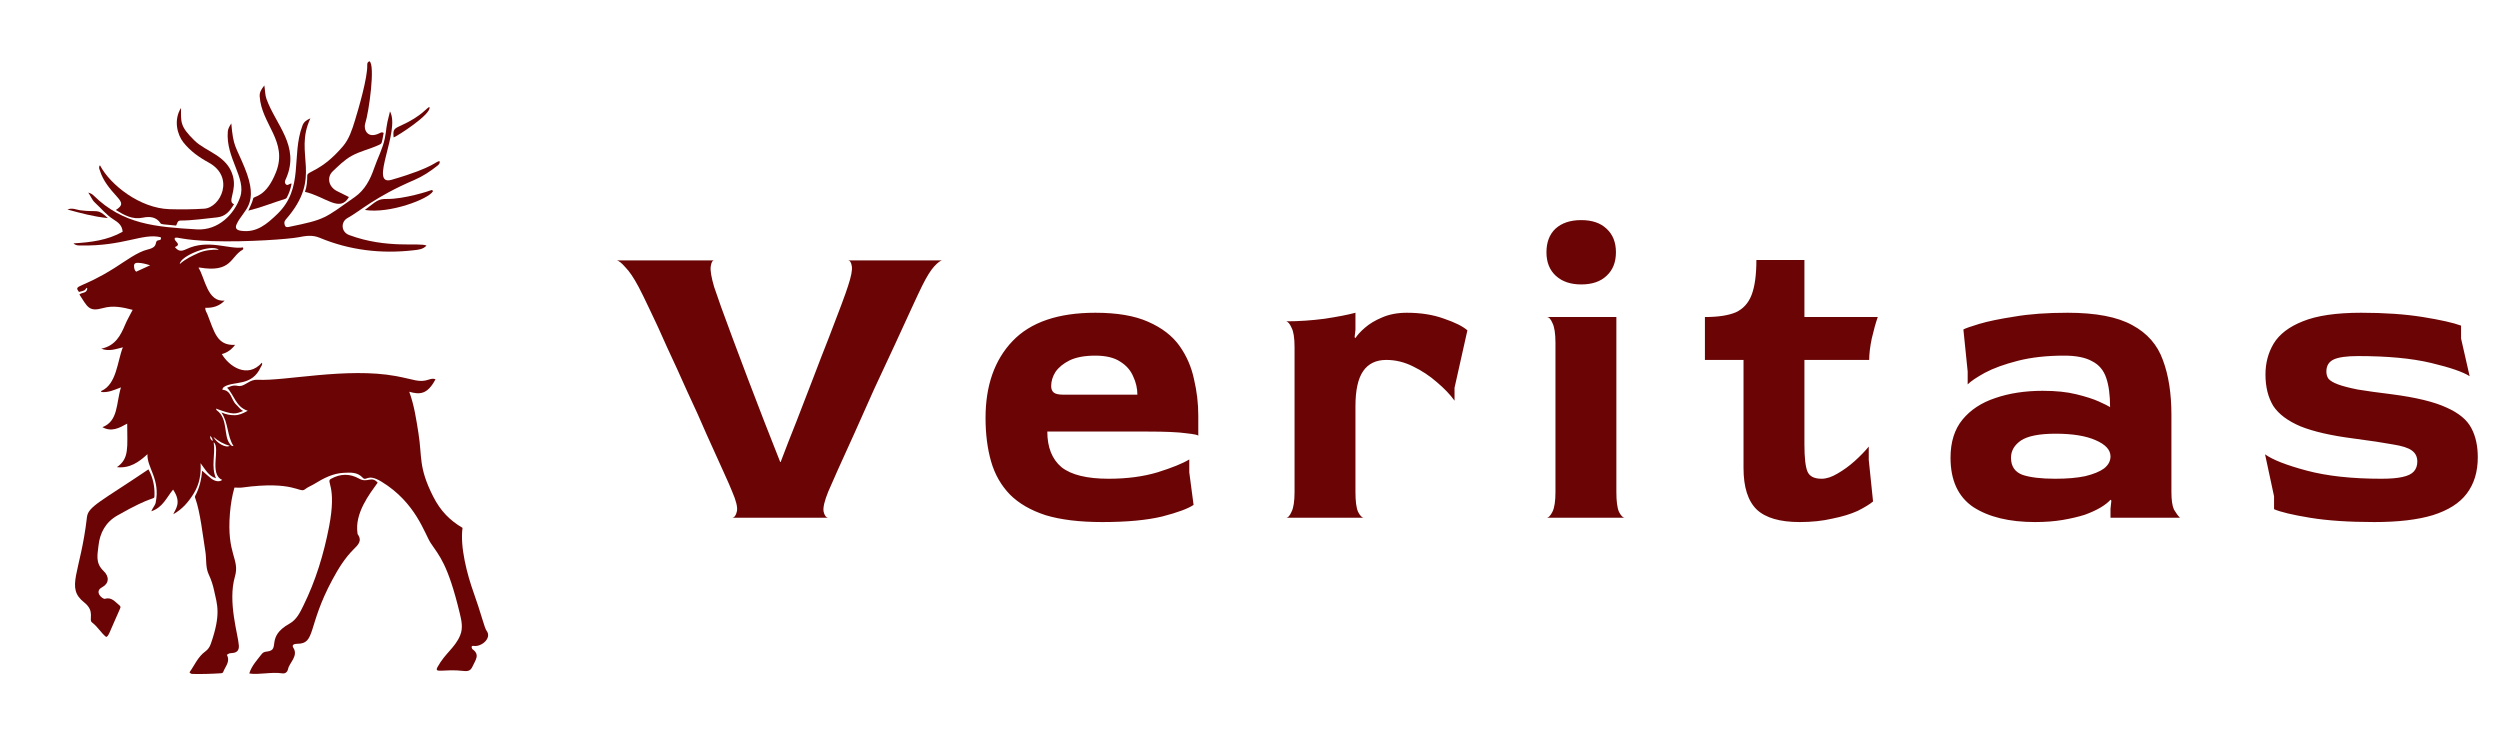
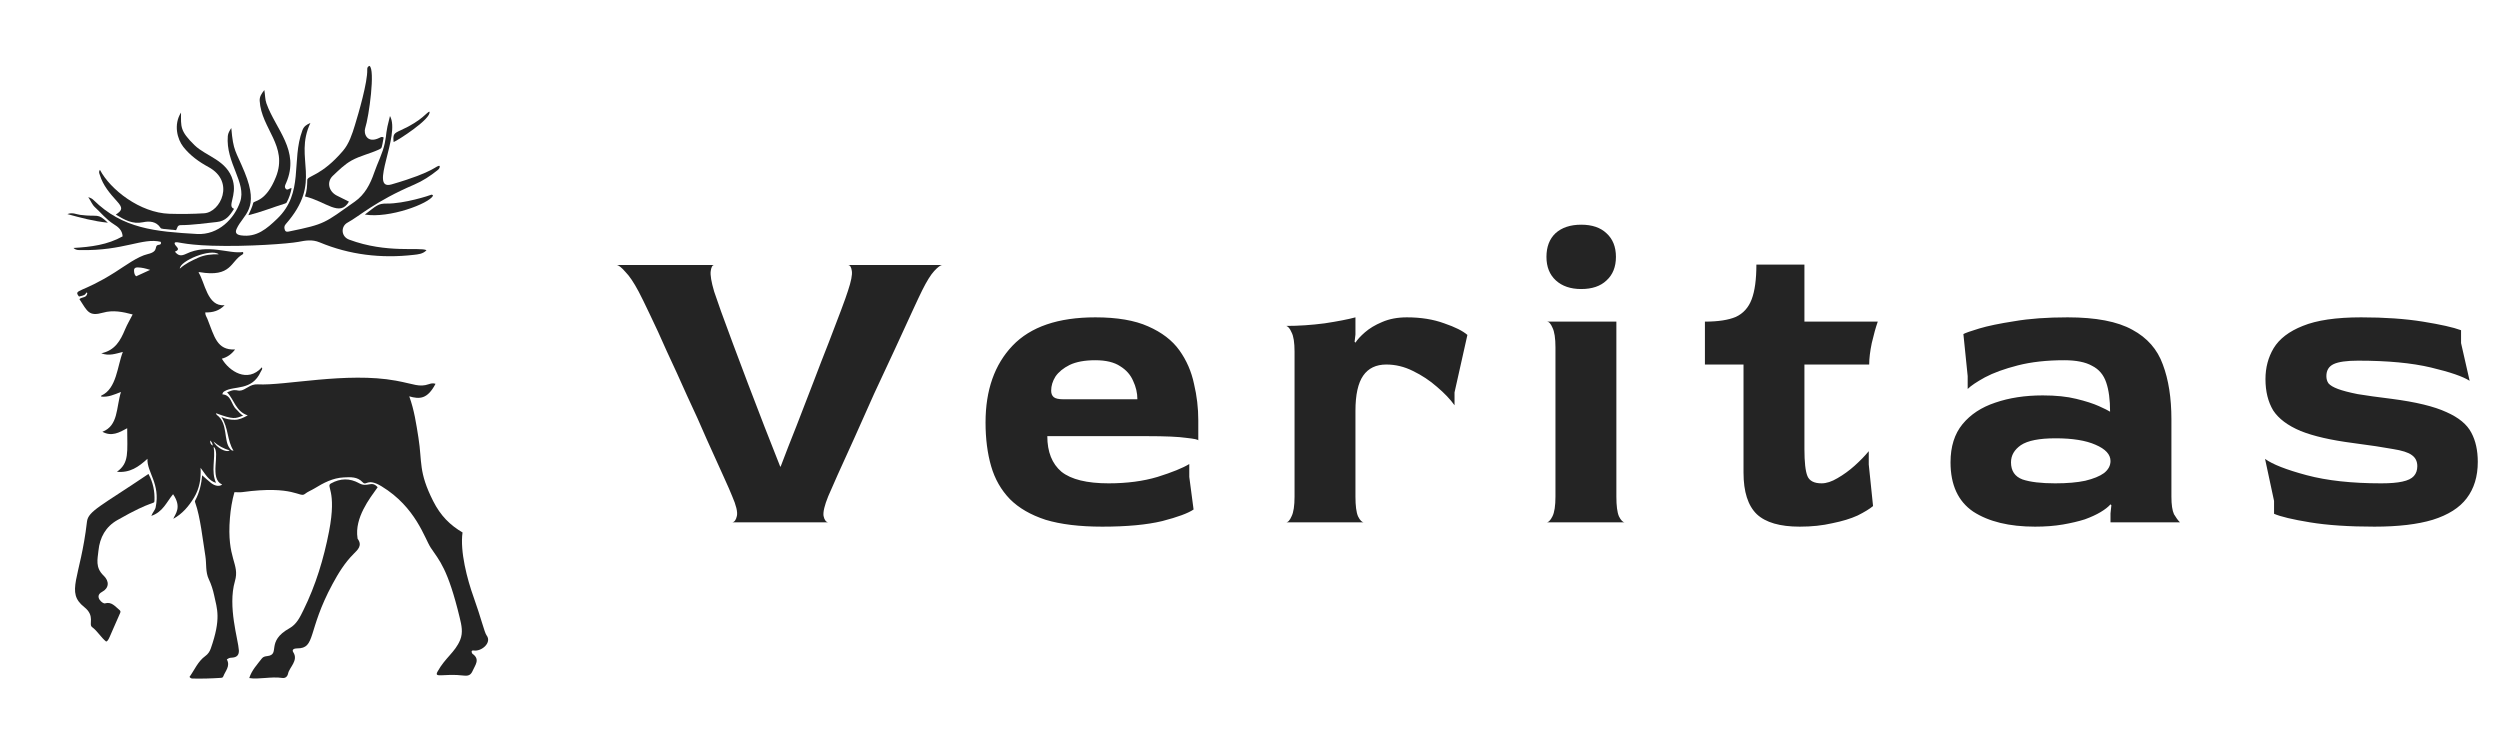
- <svg xmlns="http://www.w3.org/2000/svg" width="272" height="80" viewBox="0 0 272 80" fill="none">
-   <path d="M13.342 25.215C13.305 24.519 12.824 24.17 12.368 23.887C11.569 23.39 11.003 22.662 10.327 22.043C10.014 21.756 9.888 21.363 9.602 20.952C9.896 21.037 10.046 21.135 10.181 21.268C13.363 24.397 16.901 24.693 21.427 24.957C23.771 25.094 25.505 23.28 26.13 21.446C26.837 19.37 24.546 17.214 24.785 14.299C24.809 13.997 24.982 13.707 25.166 13.43C25.381 16.011 25.641 15.864 26.611 18.229C28.283 22.3 26.464 22.8 25.743 24.398C25.546 24.834 25.744 25.039 26.215 25.108C27.926 25.356 29.035 24.374 30.148 23.311C33.112 20.478 31.66 16.994 32.903 13.672C33.062 13.246 33.345 13.062 33.773 12.874C31.9 16.865 35.218 19.191 31.081 23.896C30.892 24.112 30.919 24.321 30.999 24.534C31.089 24.772 31.315 24.712 31.495 24.675C35.416 23.869 35.262 23.791 38.606 21.435C39.694 20.669 40.287 19.532 40.712 18.287C41.079 17.212 41.63 16.2 41.864 15.078C42.109 13.904 41.905 14.12 42.43 12.121C43.607 14.238 40.076 20.291 42.594 19.564C47.466 18.157 47.423 17.464 47.841 17.552C47.872 17.776 47.746 17.904 47.593 18.026C46.815 18.646 45.988 19.192 45.072 19.584C40.78 21.42 39.105 23.024 37.813 23.72C37.066 24.123 37.087 25.236 37.986 25.571C42.106 27.107 45.71 26.349 46.404 26.723C46.016 27.137 45.491 27.174 44.995 27.23C41.479 27.631 38.052 27.233 34.784 25.871C33.946 25.522 33.215 25.673 32.44 25.819C31.431 26.008 26.996 26.357 23.057 26.233C19.733 26.128 19.27 25.721 19.023 25.894C18.833 26.241 19.87 26.557 19.029 26.88C19.398 27.341 19.714 27.378 20.273 27.108C22.627 25.976 24.92 27.16 26.428 26.92C26.511 27.041 26.459 27.139 26.381 27.183C25.06 27.927 25.212 29.716 21.688 29.105C21.676 29.102 21.663 29.113 21.598 29.137C22.299 30.191 22.538 32.907 24.439 32.701C23.872 33.306 23.156 33.519 22.335 33.488C22.313 33.771 22.475 33.971 22.562 34.187C23.328 36.109 23.591 37.623 25.577 37.522C25.19 38.033 24.729 38.37 24.136 38.524C24.926 39.885 26.931 41.213 28.491 39.465C28.594 39.665 28.438 39.788 28.37 39.94C27.415 42.065 25.478 41.429 24.435 42.061C24.333 42.123 24.224 42.189 24.194 42.406C25.188 42.468 25.137 43.518 25.703 44.029C25.95 44.251 26.127 44.553 26.458 44.714C25.594 45.05 25.42 45.17 23.495 44.455C23.532 44.533 23.542 44.61 23.585 44.641C24.84 45.537 24.297 47.443 25.013 48.298C25.097 48.398 25.145 48.538 25.409 48.532C24.689 47.422 24.881 46.049 24.086 44.866C24.602 45.108 25.058 45.173 25.523 45.174C26.007 45.176 26.426 44.981 26.957 44.694C25.639 44.268 25.491 42.975 24.706 42.185C26.073 41.557 25.655 42.459 26.977 41.629C27.303 41.423 27.644 41.295 28.047 41.318C30.963 41.484 37.73 39.94 43.072 40.916C45.066 41.281 45.592 41.664 46.665 41.296C46.881 41.222 47.106 41.164 47.386 41.258C46.506 42.938 45.66 42.946 44.526 42.621C45.074 44.122 45.288 45.628 45.527 47.126C45.948 49.776 45.511 50.818 47.128 54.017C47.944 55.632 48.975 56.636 50.324 57.431C50.035 59.489 50.826 62.518 51.536 64.488C52.314 66.646 52.706 68.322 52.938 68.624C53.551 69.423 52.385 70.401 51.553 70.275C51.156 70.214 51.358 70.599 51.406 70.633C52.267 71.233 51.699 71.855 51.432 72.469C51.252 72.883 51.024 73.069 50.485 73.004C48.242 72.737 47.185 73.327 47.609 72.562C48.447 71.047 49.504 70.479 50.062 69.135C50.4 68.321 50.214 67.522 50.025 66.736C48.724 61.327 47.781 60.467 46.869 59.096C46.197 58.084 45.253 54.687 41.52 52.413C39.916 51.437 39.886 52.431 39.453 51.965C38.882 51.35 38.144 51.407 37.405 51.442C36.209 51.498 35.198 52.038 34.212 52.643C33.868 52.855 33.483 52.989 33.161 53.249C32.611 53.694 31.989 52.272 26.35 53.043C26.085 53.079 25.811 53.048 25.505 53.048C25.242 53.977 25.095 54.91 25.017 55.847C24.642 60.355 26.123 60.799 25.559 62.735C24.754 65.5 25.924 69.084 25.989 70.25C26.016 70.74 25.789 71.008 25.295 71.047C24.943 71.074 24.943 71.074 24.68 71.248C25.086 71.972 24.517 72.498 24.29 73.099C24.244 73.221 24.146 73.243 24.029 73.251C23.001 73.319 21.972 73.349 20.942 73.325C20.826 73.323 20.73 73.285 20.616 73.151C21.167 72.387 21.523 71.464 22.343 70.873C22.623 70.671 22.812 70.4 22.93 70.065C24.079 66.792 23.62 65.769 23.297 64.257C23.169 63.66 22.983 63.077 22.721 62.526C22.338 61.724 22.481 60.847 22.345 60.011C22.074 58.331 21.785 55.684 21.252 54.225C21.221 54.14 21.178 54.06 21.235 53.956C21.716 53.07 21.92 52.108 21.995 51.212C22.289 51.468 22.619 51.775 22.97 52.056C23.392 52.393 23.916 52.458 24.172 52.208C22.707 51.597 24.028 48.699 23.245 48.117C23.466 49.424 22.93 50.742 23.501 52.034C22.68 51.791 22.339 51.067 21.822 50.397C21.894 51.606 21.691 52.682 21.102 53.65C20.538 54.579 19.848 55.402 18.853 55.947C19.071 55.405 19.806 54.699 18.831 53.269C18.133 54.105 17.724 55.208 16.462 55.628C16.628 55.211 16.873 55 16.937 54.692C17.467 52.11 15.97 50.89 16.044 49.417C15.081 50.294 14.134 50.97 12.722 50.828C14.088 49.873 13.839 48.671 13.839 46.091C12.986 46.56 12.149 47.031 11.142 46.478C12.885 45.803 12.625 43.884 13.16 42.145C12.421 42.435 11.759 42.738 11.001 42.647C11.013 42.585 11.01 42.543 11.024 42.538C12.699 41.802 12.768 39.286 13.366 37.789C12.589 37.978 11.873 38.264 11.017 37.938C12.538 37.622 13.111 36.526 13.609 35.339C13.838 34.793 14.144 34.28 14.434 33.713C13.356 33.426 12.296 33.212 11.222 33.516C9.663 33.956 9.526 33.397 8.638 32.042C8.911 31.804 9.321 31.911 9.456 31.557C9.489 31.471 9.54 31.378 9.421 31.312C9.213 31.618 9.213 31.618 8.595 31.763C7.948 30.955 8.838 31.446 12.504 29.128C13.653 28.401 14.962 27.406 16.077 27.144C17.408 26.832 16.64 26.199 17.309 26.131C17.501 26.112 17.558 25.995 17.49 25.813C15.542 25.325 13.464 26.805 8.765 26.708C8.527 26.703 8.259 26.736 7.997 26.477C9.896 26.368 11.699 26.139 13.342 25.215ZM19.566 28.725C20.186 28.163 20.874 27.856 21.553 27.545C22.258 27.222 23.021 27.152 23.804 27.167C22.933 26.486 19.553 27.885 19.566 28.725ZM16.336 28.863C15.818 28.701 15.423 28.603 14.997 28.595C14.622 28.587 14.548 28.775 14.591 29.073C14.616 29.242 14.644 29.423 14.815 29.561C15.28 29.348 15.752 29.131 16.336 28.863ZM23.223 47.532C23.55 48.212 24.621 48.796 24.991 48.493C24.313 48.32 23.739 47.987 23.223 47.532ZM23.151 47.982C23.12 47.781 23.073 47.59 22.855 47.423C22.863 47.704 22.932 47.882 23.151 47.982Z" fill="#6B0505" />
-   <path d="M27.119 73.272C27.392 72.413 27.985 71.799 28.495 71.134C28.639 70.946 28.864 70.908 29.078 70.883C30.562 70.703 28.862 69.322 31.496 67.853C32.283 67.414 32.648 66.623 33.012 65.885C34.351 63.173 35.223 60.29 35.797 57.334C36.685 52.76 35.398 52.436 36.016 52.094C37.033 51.531 38.057 51.509 39.069 52.075C39.992 52.592 40.412 51.732 41.09 52.511C40.218 53.73 38.559 55.844 38.898 58.039C38.902 58.066 38.898 58.099 38.913 58.119C39.449 58.85 38.939 59.3 38.474 59.764C37.516 60.72 36.82 61.854 36.18 63.039C33.405 68.177 34.395 70.051 32.326 70.045C32.034 70.045 31.705 70.151 31.912 70.469C32.493 71.363 31.48 72.108 31.345 72.775C31.269 73.144 31.021 73.306 30.715 73.261C29.491 73.079 28.131 73.451 27.119 73.272Z" fill="#6B0505" />
-   <path d="M16.154 51.065C16.663 52.008 16.848 52.964 16.805 53.971C16.785 54.432 16.745 53.811 12.756 56.093C11.496 56.813 10.858 57.974 10.711 59.409C10.617 60.337 10.346 61.245 11.275 62.129C11.92 62.743 11.871 63.491 11.099 63.9C10.191 64.382 11.17 65.22 11.417 65.148C12.144 64.935 12.524 65.482 12.985 65.855C13.111 65.957 13.14 66.043 13.07 66.2C11.782 69.081 11.85 69.165 11.549 69.305C10.965 68.831 10.609 68.165 10.015 67.725C9.605 67.421 10.388 66.517 9.169 65.552C7.095 63.91 8.75 62.444 9.462 56.253C9.595 55.105 10.995 54.548 16.154 51.065Z" fill="#6B0505" />
-   <path d="M10.874 17.978C11.997 20.135 15.247 22.662 18.434 22.758C19.698 22.796 20.958 22.784 22.214 22.705C23.999 22.593 25.602 19.26 22.69 17.677C21.653 17.114 20.697 16.431 19.949 15.487C19.291 14.656 18.862 13.061 19.695 11.744C19.695 13.292 19.557 13.728 21.169 15.299C22.431 16.529 24.712 16.918 25.335 19.133C25.804 20.799 24.672 21.951 25.464 22.216C25.005 22.958 24.558 23.559 23.587 23.655C22.278 23.784 20.976 23.991 19.658 23.995C19.283 23.996 19.301 24.3 19.161 24.542C17.702 24.401 17.544 24.412 17.471 24.298C17.001 23.57 16.253 23.534 15.559 23.68C14.397 23.924 13.516 23.4 12.599 22.848C13.345 22.367 13.362 22.101 12.737 21.411C11.962 20.555 11.21 19.68 10.865 18.543C10.818 18.386 10.699 18.223 10.874 17.978Z" fill="#6B0505" />
-   <path d="M41.742 14.46C41.512 15.645 41.601 15.596 41.197 15.782C40.237 16.224 39.186 16.445 38.26 16.957C37.483 17.386 36.852 18.025 36.213 18.626C35.521 19.277 35.756 20.314 36.621 20.767C37.065 20.999 37.516 21.215 37.964 21.438C36.977 23.166 35.439 21.399 33.179 20.873C33.392 20.296 33.424 19.694 33.43 19.088C33.435 18.608 34.951 18.676 37.313 15.915C37.979 15.136 38.311 14.106 38.612 13.126C39.014 11.816 40.002 8.436 39.956 7.074C39.949 6.87 40.002 6.737 40.198 6.667C40.839 7.046 40.158 12.139 39.728 13.462C39.554 13.999 39.905 15.165 41.268 14.505C41.42 14.432 41.545 14.337 41.742 14.46Z" fill="#6B0505" />
-   <path d="M28.761 9.297C28.852 9.857 28.833 10.315 28.989 10.752C29.993 13.572 32.649 15.883 31.14 19.383C31.049 19.594 30.908 19.825 31.085 20.035C31.286 20.272 31.471 19.957 31.726 19.972C31.627 20.519 31.454 21.033 31.195 21.518C31.162 21.58 31.07 21.627 30.995 21.65C29.69 22.056 28.418 22.572 27.021 22.918C27.225 22.441 27.45 22.032 27.551 21.577C27.61 21.312 28.927 21.519 30.026 18.743C31.359 15.378 28.431 13.508 28.254 10.476C28.228 10.03 28.437 9.708 28.761 9.297Z" fill="#6B0505" />
-   <path d="M39.696 22.843C40.959 21.888 41.106 21.635 42.078 21.648C43.984 21.672 46.753 20.767 46.882 20.7C46.98 20.648 47.066 20.695 47.115 20.796C46.673 21.65 42.37 23.281 39.696 22.843Z" fill="#6B0505" />
-   <path d="M46.728 11.652C46.97 12.411 43.251 14.803 42.825 14.955C42.744 14.109 42.837 14.014 43.595 13.674C45.983 12.6 46.479 11.632 46.728 11.652Z" fill="#6B0505" />
-   <path d="M11.739 23.73C10.179 23.572 8.797 23.194 7.333 22.795C7.875 22.574 8.297 22.821 8.724 22.877C10.754 23.142 10.539 22.615 11.739 23.73Z" fill="#6B0505" />
-   <path d="M79.661 56.333C79.909 56.302 80.081 56.069 80.174 55.633C80.267 55.198 80.096 54.482 79.661 53.487C79.505 53.082 79.178 52.336 78.681 51.247C78.183 50.158 77.591 48.851 76.907 47.327C76.254 45.802 75.538 44.215 74.761 42.567C74.014 40.887 73.283 39.285 72.567 37.76C71.883 36.205 71.261 34.851 70.701 33.7C70.141 32.518 69.736 31.693 69.487 31.227C68.958 30.231 68.476 29.515 68.041 29.08C67.636 28.613 67.325 28.364 67.107 28.333H77.701C77.514 28.333 77.389 28.551 77.327 28.987C77.265 29.422 77.389 30.169 77.701 31.227C77.856 31.662 78.105 32.378 78.447 33.373C78.821 34.369 79.256 35.551 79.754 36.92C80.251 38.258 80.796 39.705 81.387 41.26C81.978 42.785 82.569 44.325 83.161 45.88C83.783 47.435 84.358 48.898 84.887 50.267H84.934C85.463 48.867 86.038 47.389 86.661 45.833C87.283 44.247 87.889 42.675 88.481 41.12C89.071 39.565 89.631 38.118 90.161 36.78C90.689 35.411 91.141 34.229 91.514 33.233C91.887 32.238 92.136 31.538 92.261 31.133C92.603 30.107 92.743 29.391 92.681 28.987C92.618 28.551 92.478 28.333 92.261 28.333H102.527C102.341 28.333 102.045 28.551 101.641 28.987C101.267 29.391 100.831 30.091 100.334 31.087C100.116 31.522 99.743 32.316 99.214 33.467C98.685 34.618 98.063 35.971 97.347 37.527C96.631 39.051 95.885 40.653 95.107 42.333C94.361 43.982 93.645 45.584 92.961 47.14C92.276 48.664 91.669 50.002 91.141 51.153C90.643 52.273 90.301 53.051 90.114 53.487C89.709 54.482 89.538 55.198 89.601 55.633C89.694 56.069 89.865 56.302 90.114 56.333H79.661ZM119.921 56.8C117.463 56.8 115.41 56.551 113.761 56.053C112.143 55.525 110.852 54.778 109.887 53.813C108.923 52.818 108.239 51.62 107.834 50.22C107.43 48.82 107.227 47.233 107.227 45.46C107.227 41.944 108.207 39.16 110.167 37.107C112.127 35.053 115.13 34.027 119.174 34.027C121.539 34.027 123.452 34.353 124.914 35.007C126.407 35.66 127.543 36.531 128.321 37.62C129.099 38.709 129.627 39.922 129.907 41.26C130.219 42.567 130.374 43.889 130.374 45.227V47.42C130.374 47.327 129.939 47.233 129.067 47.14C128.227 47.016 126.797 46.953 124.774 46.953H113.947C113.947 48.664 114.461 49.956 115.487 50.827C116.545 51.667 118.257 52.087 120.621 52.087C122.612 52.087 124.385 51.853 125.941 51.387C127.527 50.889 128.679 50.422 129.394 49.987V51.387L129.861 54.933C129.27 55.338 128.134 55.758 126.454 56.193C124.774 56.598 122.597 56.8 119.921 56.8ZM115.674 42.94H123.747C123.747 42.255 123.592 41.587 123.281 40.933C123.001 40.28 122.534 39.751 121.881 39.347C121.227 38.911 120.325 38.693 119.174 38.693C118.023 38.693 117.09 38.864 116.374 39.207C115.69 39.549 115.177 39.969 114.834 40.467C114.523 40.965 114.367 41.478 114.367 42.007C114.367 42.318 114.461 42.551 114.647 42.707C114.834 42.862 115.177 42.94 115.674 42.94ZM139.913 56.333C140.131 56.333 140.333 56.115 140.52 55.68C140.738 55.245 140.847 54.529 140.847 53.533V37.76C140.847 36.764 140.738 36.065 140.52 35.66C140.333 35.224 140.131 34.991 139.913 34.96C141.282 34.96 142.682 34.867 144.113 34.68C145.545 34.462 146.665 34.245 147.473 34.027V35.893L147.38 36.687L147.473 36.78C147.691 36.438 148.033 36.065 148.5 35.66C148.998 35.224 149.62 34.851 150.367 34.54C151.145 34.198 152.047 34.027 153.073 34.027C154.598 34.027 155.951 34.245 157.133 34.68C158.315 35.084 159.155 35.505 159.653 35.94L158.253 42.193V43.593C157.787 42.94 157.149 42.271 156.34 41.587C155.562 40.902 154.691 40.327 153.727 39.86C152.793 39.393 151.829 39.16 150.833 39.16C149.713 39.16 148.873 39.565 148.313 40.373C147.753 41.182 147.473 42.458 147.473 44.2V53.533C147.473 54.529 147.567 55.245 147.753 55.68C147.971 56.115 148.189 56.333 148.407 56.333H139.913ZM168.254 56.333C168.472 56.333 168.69 56.115 168.907 55.68C169.125 55.245 169.234 54.529 169.234 53.533V37.293C169.234 36.298 169.125 35.582 168.907 35.147C168.721 34.711 168.519 34.493 168.301 34.493H175.861V53.533C175.861 54.529 175.954 55.245 176.141 55.68C176.359 56.115 176.577 56.333 176.794 56.333H168.254ZM172.034 30.947C170.883 30.947 169.965 30.636 169.281 30.013C168.597 29.391 168.254 28.535 168.254 27.447C168.254 26.358 168.581 25.502 169.234 24.88C169.919 24.258 170.852 23.947 172.034 23.947C173.217 23.947 174.134 24.258 174.787 24.88C175.472 25.502 175.814 26.358 175.814 27.447C175.814 28.535 175.472 29.391 174.787 30.013C174.134 30.636 173.217 30.947 172.034 30.947ZM195.808 56.8C193.661 56.8 192.105 56.349 191.141 55.447C190.177 54.513 189.695 53.005 189.695 50.92V39.16H185.495V34.493C186.925 34.493 188.045 34.322 188.855 33.98C189.663 33.607 190.239 32.969 190.581 32.067C190.923 31.165 191.095 29.904 191.095 28.287H196.321V34.493H204.301C204.083 35.115 203.865 35.893 203.648 36.827C203.461 37.729 203.368 38.507 203.368 39.16H196.321V48.353C196.321 49.785 196.43 50.764 196.648 51.293C196.865 51.822 197.379 52.087 198.188 52.087C198.717 52.087 199.292 51.9 199.915 51.527C200.568 51.153 201.19 50.702 201.781 50.173C202.403 49.613 202.917 49.084 203.321 48.587V50.033L203.788 54.56C203.415 54.871 202.855 55.213 202.108 55.587C201.361 55.929 200.443 56.209 199.355 56.427C198.297 56.675 197.115 56.8 195.808 56.8ZM221.41 56.8C218.61 56.8 216.37 56.255 214.69 55.167C213.041 54.047 212.217 52.258 212.217 49.8C212.217 48.089 212.652 46.705 213.523 45.647C214.395 44.589 215.577 43.811 217.07 43.313C218.595 42.785 220.321 42.52 222.25 42.52C223.681 42.52 224.895 42.645 225.89 42.893C226.917 43.142 227.741 43.407 228.363 43.687C228.985 43.967 229.39 44.169 229.577 44.293C229.577 42.987 229.437 41.929 229.157 41.12C228.877 40.28 228.363 39.673 227.617 39.3C226.901 38.895 225.89 38.693 224.583 38.693C222.685 38.693 221.005 38.88 219.543 39.253C218.081 39.627 216.883 40.062 215.95 40.56C215.048 41.058 214.425 41.478 214.083 41.82V40.42L213.617 35.847C213.835 35.722 214.41 35.52 215.343 35.24C216.277 34.96 217.552 34.696 219.17 34.447C220.788 34.167 222.717 34.027 224.957 34.027C228.037 34.027 230.385 34.478 232.003 35.38C233.621 36.251 234.725 37.511 235.317 39.16C235.939 40.809 236.25 42.8 236.25 45.133V53.533C236.25 54.404 236.343 55.042 236.53 55.447C236.748 55.82 236.965 56.115 237.183 56.333H229.623V55.353L229.717 54.467L229.623 54.373C229.375 54.653 229.017 54.933 228.55 55.213C228.083 55.493 227.508 55.758 226.823 56.007C226.139 56.224 225.345 56.411 224.443 56.567C223.541 56.722 222.53 56.8 221.41 56.8ZM223.603 52.087C224.91 52.087 225.999 51.993 226.87 51.807C227.772 51.589 228.457 51.309 228.923 50.967C229.39 50.593 229.623 50.158 229.623 49.66C229.623 48.944 229.079 48.353 227.99 47.887C226.932 47.42 225.485 47.187 223.65 47.187C221.877 47.187 220.617 47.435 219.87 47.933C219.155 48.431 218.797 49.053 218.797 49.8C218.797 50.733 219.217 51.355 220.057 51.667C220.897 51.947 222.079 52.087 223.603 52.087ZM258.337 56.8C255.567 56.8 253.234 56.645 251.337 56.333C249.439 56.022 248.132 55.711 247.417 55.4V54L246.437 49.427C247.245 50.018 248.754 50.609 250.963 51.2C253.172 51.791 255.879 52.087 259.083 52.087C260.047 52.087 260.81 52.025 261.37 51.9C261.961 51.776 262.381 51.573 262.63 51.293C262.879 51.013 263.003 50.656 263.003 50.22C263.003 49.691 262.801 49.287 262.397 49.007C262.023 48.727 261.339 48.509 260.343 48.353C259.347 48.167 257.901 47.949 256.003 47.7C253.607 47.389 251.71 46.953 250.31 46.393C248.91 45.802 247.914 45.056 247.323 44.153C246.763 43.22 246.483 42.084 246.483 40.747C246.483 39.502 246.779 38.382 247.37 37.387C247.992 36.36 249.05 35.551 250.543 34.96C252.067 34.338 254.183 34.027 256.89 34.027C259.441 34.027 261.681 34.182 263.61 34.493C265.539 34.804 266.923 35.115 267.763 35.427V36.827L268.697 40.933C267.981 40.467 266.581 39.984 264.497 39.487C262.412 38.989 259.767 38.74 256.563 38.74C255.319 38.74 254.432 38.864 253.903 39.113C253.374 39.362 253.11 39.798 253.11 40.42C253.11 40.731 253.187 40.995 253.343 41.213C253.53 41.431 253.872 41.633 254.37 41.82C254.867 42.007 255.583 42.193 256.517 42.38C257.45 42.535 258.679 42.707 260.203 42.893C262.847 43.236 264.839 43.718 266.177 44.34C267.514 44.931 268.417 45.678 268.883 46.58C269.35 47.451 269.583 48.509 269.583 49.753C269.583 51.34 269.179 52.662 268.37 53.72C267.592 54.747 266.363 55.525 264.683 56.053C263.034 56.551 260.919 56.8 258.337 56.8Z" fill="#6B0505" />
+ <svg xmlns="http://www.w3.org/2000/svg" width="272" height="81" viewBox="0 0 272 81" fill="none">
+   <path d="M13.342 25.715C13.305 25.019 12.824 24.67 12.368 24.387C11.569 23.89 11.003 23.162 10.327 22.543C10.014 22.256 9.888 21.863 9.602 21.452C9.896 21.537 10.046 21.635 10.181 21.768C13.363 24.897 16.901 25.193 21.427 25.457C23.771 25.594 25.505 23.78 26.13 21.946C26.837 19.87 24.546 17.714 24.785 14.799C24.809 14.497 24.982 14.207 25.166 13.93C25.381 16.511 25.641 16.364 26.611 18.729C28.283 22.8 26.464 23.3 25.743 24.898C25.546 25.334 25.744 25.539 26.215 25.608C27.926 25.856 29.035 24.874 30.148 23.811C33.112 20.978 31.66 17.494 32.903 14.172C33.062 13.746 33.345 13.562 33.773 13.374C31.9 17.365 35.218 19.691 31.081 24.396C30.892 24.612 30.919 24.821 30.999 25.034C31.089 25.272 31.315 25.212 31.495 25.175C35.416 24.369 35.262 24.291 38.606 21.935C39.694 21.169 40.287 20.032 40.712 18.787C41.079 17.712 41.63 16.7 41.864 15.578C42.109 14.404 41.905 14.62 42.43 12.621C43.607 14.738 40.076 20.791 42.594 20.064C47.466 18.657 47.423 17.964 47.841 18.052C47.872 18.276 47.746 18.404 47.593 18.526C46.815 19.146 45.988 19.692 45.072 20.084C40.78 21.92 39.105 23.524 37.813 24.22C37.066 24.623 37.087 25.736 37.986 26.071C42.106 27.607 45.71 26.849 46.404 27.223C46.016 27.637 45.491 27.674 44.995 27.73C41.479 28.131 38.052 27.733 34.784 26.371C33.946 26.022 33.215 26.173 32.44 26.319C31.431 26.508 26.996 26.857 23.057 26.733C19.733 26.628 19.27 26.221 19.023 26.394C18.833 26.741 19.87 27.057 19.029 27.38C19.398 27.841 19.714 27.878 20.273 27.608C22.627 26.476 24.92 27.66 26.428 27.42C26.511 27.541 26.459 27.639 26.381 27.683C25.06 28.427 25.212 30.216 21.688 29.605C21.676 29.602 21.663 29.613 21.598 29.637C22.299 30.691 22.538 33.407 24.439 33.201C23.872 33.806 23.156 34.019 22.335 33.988C22.313 34.271 22.476 34.471 22.562 34.687C23.328 36.609 23.591 38.123 25.577 38.022C25.19 38.533 24.729 38.87 24.136 39.024C24.926 40.385 26.931 41.713 28.491 39.965C28.594 40.165 28.438 40.288 28.37 40.44C27.415 42.565 25.478 41.929 24.435 42.561C24.333 42.623 24.224 42.689 24.194 42.906C25.188 42.968 25.137 44.018 25.703 44.529C25.95 44.751 26.127 45.053 26.458 45.214C25.594 45.55 25.42 45.67 23.495 44.955C23.532 45.033 23.542 45.11 23.585 45.141C24.84 46.037 24.297 47.943 25.013 48.798C25.097 48.898 25.145 49.038 25.409 49.032C24.689 47.922 24.881 46.549 24.086 45.366C24.602 45.608 25.058 45.673 25.523 45.674C26.007 45.676 26.426 45.481 26.957 45.194C25.639 44.768 25.491 43.475 24.706 42.685C26.073 42.057 25.655 42.959 26.977 42.129C27.303 41.923 27.644 41.795 28.047 41.818C30.963 41.984 37.73 40.44 43.072 41.416C45.066 41.781 45.592 42.164 46.665 41.796C46.881 41.722 47.106 41.664 47.386 41.758C46.506 43.438 45.66 43.446 44.526 43.121C45.074 44.622 45.288 46.128 45.527 47.626C45.948 50.276 45.511 51.318 47.128 54.517C47.944 56.132 48.975 57.136 50.324 57.931C50.035 59.989 50.826 63.018 51.536 64.988C52.314 67.146 52.706 68.822 52.938 69.124C53.551 69.923 52.385 70.901 51.553 70.775C51.156 70.714 51.358 71.099 51.406 71.133C52.267 71.733 51.699 72.355 51.432 72.969C51.252 73.383 51.024 73.569 50.485 73.504C48.242 73.237 47.185 73.827 47.609 73.062C48.447 71.547 49.504 70.979 50.062 69.635C50.4 68.821 50.214 68.022 50.025 67.236C48.724 61.827 47.781 60.967 46.869 59.596C46.197 58.584 45.253 55.187 41.52 52.913C39.916 51.937 39.886 52.931 39.453 52.465C38.882 51.85 38.144 51.907 37.405 51.942C36.209 51.998 35.198 52.538 34.212 53.143C33.868 53.355 33.483 53.489 33.161 53.749C32.611 54.194 31.989 52.772 26.35 53.543C26.085 53.579 25.811 53.548 25.506 53.548C25.242 54.477 25.095 55.41 25.017 56.347C24.642 60.855 26.123 61.299 25.559 63.235C24.754 66 25.924 69.584 25.989 70.75C26.016 71.24 25.789 71.508 25.295 71.547C24.943 71.574 24.943 71.574 24.68 71.748C25.086 72.472 24.517 72.998 24.29 73.599C24.244 73.721 24.146 73.743 24.029 73.751C23.001 73.819 21.972 73.849 20.942 73.825C20.826 73.823 20.73 73.785 20.616 73.651C21.168 72.887 21.523 71.964 22.343 71.373C22.623 71.171 22.812 70.9 22.93 70.565C24.079 67.292 23.62 66.269 23.297 64.757C23.169 64.16 22.983 63.577 22.721 63.026C22.338 62.224 22.481 61.347 22.346 60.511C22.074 58.831 21.785 56.184 21.252 54.725C21.221 54.64 21.178 54.56 21.235 54.456C21.716 53.57 21.92 52.608 21.995 51.712C22.289 51.968 22.619 52.275 22.97 52.556C23.392 52.893 23.916 52.958 24.172 52.708C22.707 52.097 24.028 49.199 23.245 48.617C23.466 49.924 22.93 51.242 23.501 52.534C22.68 52.291 22.34 51.567 21.822 50.897C21.894 52.106 21.691 53.182 21.102 54.15C20.538 55.079 19.848 55.902 18.853 56.447C19.071 55.905 19.806 55.199 18.831 53.769C18.133 54.605 17.724 55.708 16.462 56.128C16.628 55.711 16.873 55.5 16.937 55.192C17.467 52.61 15.97 51.39 16.044 49.917C15.081 50.794 14.134 51.47 12.722 51.328C14.088 50.373 13.839 49.171 13.839 46.591C12.986 47.06 12.149 47.531 11.142 46.978C12.885 46.303 12.625 44.384 13.16 42.645C12.421 42.935 11.759 43.238 11.002 43.147C11.013 43.085 11.011 43.043 11.024 43.038C12.699 42.302 12.768 39.786 13.366 38.289C12.589 38.478 11.873 38.764 11.017 38.438C12.538 38.122 13.111 37.026 13.609 35.839C13.838 35.293 14.144 34.78 14.434 34.213C13.356 33.926 12.296 33.712 11.222 34.016C9.663 34.456 9.526 33.897 8.638 32.542C8.911 32.304 9.321 32.411 9.456 32.057C9.489 31.971 9.54 31.878 9.421 31.812C9.213 32.118 9.213 32.118 8.595 32.263C7.948 31.455 8.838 31.946 12.504 29.628C13.653 28.901 14.962 27.906 16.077 27.644C17.408 27.332 16.64 26.699 17.309 26.631C17.501 26.612 17.558 26.495 17.49 26.313C15.542 25.825 13.464 27.305 8.765 27.208C8.527 27.203 8.259 27.236 7.997 26.977C9.896 26.868 11.699 26.639 13.342 25.715ZM19.566 29.225C20.186 28.663 20.874 28.356 21.553 28.045C22.259 27.722 23.021 27.652 23.805 27.667C22.933 26.986 19.553 28.385 19.566 29.225ZM16.336 29.363C15.818 29.201 15.423 29.103 14.997 29.095C14.622 29.087 14.548 29.275 14.591 29.573C14.616 29.742 14.645 29.923 14.815 30.061C15.28 29.848 15.752 29.631 16.336 29.363ZM23.223 48.032C23.55 48.712 24.621 49.296 24.991 48.993C24.313 48.82 23.739 48.487 23.223 48.032ZM23.151 48.482C23.12 48.281 23.073 48.09 22.855 47.923C22.863 48.204 22.932 48.382 23.151 48.482Z" fill="#242424" />
+   <path d="M27.119 73.772C27.393 72.913 27.985 72.299 28.495 71.634C28.639 71.446 28.864 71.408 29.078 71.383C30.562 71.203 28.862 69.822 31.496 68.353C32.284 67.914 32.648 67.123 33.012 66.385C34.351 63.673 35.223 60.79 35.797 57.834C36.685 53.26 35.398 52.936 36.016 52.594C37.033 52.031 38.057 52.009 39.069 52.575C39.992 53.092 40.412 52.232 41.09 53.011C40.218 54.23 38.559 56.344 38.898 58.539C38.902 58.566 38.898 58.599 38.913 58.619C39.449 59.35 38.939 59.8 38.474 60.264C37.516 61.22 36.82 62.354 36.18 63.539C33.405 68.677 34.395 70.551 32.326 70.545C32.034 70.545 31.705 70.651 31.912 70.969C32.493 71.863 31.48 72.608 31.345 73.275C31.269 73.644 31.021 73.806 30.715 73.761C29.491 73.579 28.131 73.951 27.119 73.772Z" fill="#242424" />
+   <path d="M16.154 51.565C16.663 52.508 16.848 53.464 16.805 54.471C16.785 54.932 16.745 54.311 12.756 56.593C11.496 57.313 10.858 58.474 10.712 59.909C10.617 60.837 10.346 61.745 11.275 62.629C11.92 63.243 11.871 63.991 11.099 64.4C10.192 64.882 11.17 65.72 11.418 65.648C12.144 65.435 12.524 65.982 12.985 66.355C13.111 66.457 13.14 66.543 13.07 66.7C11.782 69.581 11.85 69.665 11.549 69.805C10.965 69.331 10.61 68.665 10.015 68.225C9.606 67.921 10.388 67.017 9.169 66.052C7.095 64.41 8.75 62.944 9.463 56.753C9.595 55.605 10.995 55.048 16.154 51.565Z" fill="#242424" />
+   <path d="M10.874 18.478C11.997 20.635 15.247 23.162 18.434 23.258C19.698 23.296 20.958 23.284 22.214 23.205C23.999 23.093 25.602 19.76 22.69 18.177C21.653 17.614 20.697 16.931 19.95 15.987C19.291 15.156 18.862 13.561 19.695 12.244C19.695 13.792 19.557 14.228 21.169 15.799C22.431 17.029 24.712 17.418 25.335 19.633C25.805 21.299 24.672 22.451 25.464 22.716C25.005 23.458 24.558 24.059 23.587 24.155C22.278 24.284 20.977 24.491 19.658 24.495C19.283 24.496 19.302 24.8 19.161 25.042C17.702 24.901 17.544 24.912 17.471 24.798C17.001 24.07 16.253 24.034 15.559 24.18C14.397 24.424 13.516 23.9 12.599 23.348C13.345 22.867 13.362 22.601 12.737 21.911C11.962 21.055 11.21 20.18 10.865 19.043C10.818 18.886 10.699 18.723 10.874 18.478Z" fill="#242424" />
+   <path d="M41.742 14.96C41.512 16.145 41.601 16.096 41.197 16.282C40.237 16.724 39.186 16.945 38.26 17.457C37.483 17.886 36.852 18.525 36.213 19.126C35.521 19.777 35.756 20.814 36.621 21.267C37.065 21.499 37.516 21.715 37.964 21.938C36.977 23.666 35.439 21.899 33.179 21.373C33.392 20.796 33.424 20.194 33.43 19.588C33.435 19.108 34.951 19.176 37.313 16.415C37.979 15.636 38.311 14.606 38.612 13.626C39.015 12.316 40.002 8.936 39.956 7.574C39.949 7.37 40.002 7.237 40.198 7.167C40.839 7.546 40.158 12.639 39.728 13.962C39.554 14.499 39.905 15.665 41.268 15.005C41.42 14.932 41.546 14.837 41.742 14.96Z" fill="#242424" />
+   <path d="M28.761 9.797C28.852 10.357 28.833 10.815 28.989 11.252C29.993 14.072 32.649 16.383 31.14 19.883C31.049 20.094 30.908 20.325 31.085 20.535C31.286 20.772 31.471 20.457 31.726 20.472C31.627 21.019 31.454 21.533 31.195 22.018C31.162 22.08 31.07 22.127 30.996 22.15C29.69 22.556 28.418 23.072 27.021 23.418C27.225 22.941 27.45 22.532 27.551 22.077C27.61 21.812 28.927 22.019 30.026 19.243C31.359 15.878 28.431 14.008 28.254 10.976C28.228 10.53 28.437 10.208 28.761 9.797Z" fill="#242424" />
+   <path d="M39.696 23.343C40.959 22.388 41.106 22.135 42.078 22.148C43.984 22.172 46.753 21.267 46.882 21.2C46.98 21.148 47.066 21.195 47.115 21.296C46.673 22.15 42.37 23.781 39.696 23.343Z" fill="#242424" />
+   <path d="M46.728 12.152C46.97 12.911 43.251 15.303 42.825 15.455C42.744 14.609 42.837 14.514 43.595 14.174C45.983 13.1 46.479 12.132 46.728 12.152Z" fill="#242424" />
+   <path d="M11.739 24.23C10.179 24.072 8.797 23.694 7.333 23.295C7.875 23.074 8.297 23.321 8.724 23.377C10.754 23.642 10.539 23.115 11.739 24.23Z" fill="#242424" />
+   <path d="M79.661 56.833C79.909 56.802 80.081 56.569 80.174 56.133C80.267 55.698 80.096 54.982 79.661 53.987C79.505 53.582 79.178 52.836 78.681 51.747C78.183 50.658 77.591 49.351 76.907 47.827C76.254 46.302 75.538 44.715 74.761 43.067C74.014 41.387 73.283 39.785 72.567 38.26C71.883 36.705 71.261 35.351 70.701 34.2C70.141 33.018 69.736 32.193 69.487 31.727C68.958 30.731 68.476 30.015 68.041 29.58C67.636 29.113 67.325 28.864 67.107 28.833H77.701C77.514 28.833 77.389 29.051 77.327 29.487C77.265 29.922 77.389 30.669 77.701 31.727C77.856 32.162 78.105 32.878 78.447 33.873C78.821 34.869 79.256 36.051 79.754 37.42C80.251 38.758 80.796 40.205 81.387 41.76C81.978 43.285 82.569 44.825 83.161 46.38C83.783 47.935 84.358 49.398 84.887 50.767H84.934C85.463 49.367 86.038 47.889 86.661 46.333C87.283 44.747 87.889 43.175 88.481 41.62C89.071 40.065 89.631 38.618 90.161 37.28C90.689 35.911 91.141 34.729 91.514 33.733C91.887 32.738 92.136 32.038 92.261 31.633C92.603 30.607 92.743 29.891 92.681 29.487C92.618 29.051 92.478 28.833 92.261 28.833H102.527C102.341 28.833 102.045 29.051 101.641 29.487C101.267 29.891 100.831 30.591 100.334 31.587C100.116 32.022 99.743 32.816 99.214 33.967C98.685 35.118 98.063 36.471 97.347 38.027C96.631 39.551 95.885 41.153 95.107 42.833C94.361 44.482 93.645 46.084 92.961 47.64C92.276 49.164 91.669 50.502 91.141 51.653C90.643 52.773 90.301 53.551 90.114 53.987C89.709 54.982 89.538 55.698 89.601 56.133C89.694 56.569 89.865 56.802 90.114 56.833H79.661ZM119.921 57.3C117.463 57.3 115.41 57.051 113.761 56.553C112.143 56.025 110.852 55.278 109.887 54.313C108.923 53.318 108.239 52.12 107.834 50.72C107.43 49.32 107.227 47.733 107.227 45.96C107.227 42.444 108.207 39.66 110.167 37.607C112.127 35.553 115.13 34.527 119.174 34.527C121.539 34.527 123.452 34.853 124.914 35.507C126.407 36.16 127.543 37.031 128.321 38.12C129.099 39.209 129.627 40.422 129.907 41.76C130.219 43.067 130.374 44.389 130.374 45.727V47.92C130.374 47.827 129.939 47.733 129.067 47.64C128.227 47.516 126.797 47.453 124.774 47.453H113.947C113.947 49.164 114.461 50.456 115.487 51.327C116.545 52.167 118.257 52.587 120.621 52.587C122.612 52.587 124.385 52.353 125.941 51.887C127.527 51.389 128.679 50.922 129.394 50.487V51.887L129.861 55.433C129.27 55.838 128.134 56.258 126.454 56.693C124.774 57.098 122.597 57.3 119.921 57.3ZM115.674 43.44H123.747C123.747 42.755 123.592 42.087 123.281 41.433C123.001 40.78 122.534 40.251 121.881 39.847C121.227 39.411 120.325 39.193 119.174 39.193C118.023 39.193 117.09 39.364 116.374 39.707C115.69 40.049 115.177 40.469 114.834 40.967C114.523 41.465 114.367 41.978 114.367 42.507C114.367 42.818 114.461 43.051 114.647 43.207C114.834 43.362 115.177 43.44 115.674 43.44ZM139.913 56.833C140.131 56.833 140.333 56.615 140.52 56.18C140.738 55.745 140.847 55.029 140.847 54.033V38.26C140.847 37.264 140.738 36.565 140.52 36.16C140.333 35.724 140.131 35.491 139.913 35.46C141.282 35.46 142.682 35.367 144.113 35.18C145.545 34.962 146.665 34.745 147.473 34.527V36.393L147.38 37.187L147.473 37.28C147.691 36.938 148.033 36.565 148.5 36.16C148.998 35.724 149.62 35.351 150.367 35.04C151.145 34.698 152.047 34.527 153.073 34.527C154.598 34.527 155.951 34.745 157.133 35.18C158.315 35.584 159.155 36.005 159.653 36.44L158.253 42.693V44.093C157.787 43.44 157.149 42.771 156.34 42.087C155.562 41.402 154.691 40.827 153.727 40.36C152.793 39.893 151.829 39.66 150.833 39.66C149.713 39.66 148.873 40.065 148.313 40.873C147.753 41.682 147.473 42.958 147.473 44.7V54.033C147.473 55.029 147.567 55.745 147.753 56.18C147.971 56.615 148.189 56.833 148.407 56.833H139.913ZM168.254 56.833C168.472 56.833 168.69 56.615 168.907 56.18C169.125 55.745 169.234 55.029 169.234 54.033V37.793C169.234 36.798 169.125 36.082 168.907 35.647C168.721 35.211 168.519 34.993 168.301 34.993H175.861V54.033C175.861 55.029 175.954 55.745 176.141 56.18C176.359 56.615 176.577 56.833 176.794 56.833H168.254ZM172.034 31.447C170.883 31.447 169.965 31.136 169.281 30.513C168.597 29.891 168.254 29.035 168.254 27.947C168.254 26.858 168.581 26.002 169.234 25.38C169.919 24.758 170.852 24.447 172.034 24.447C173.217 24.447 174.134 24.758 174.787 25.38C175.472 26.002 175.814 26.858 175.814 27.947C175.814 29.035 175.472 29.891 174.787 30.513C174.134 31.136 173.217 31.447 172.034 31.447ZM195.808 57.3C193.661 57.3 192.105 56.849 191.141 55.947C190.177 55.013 189.695 53.505 189.695 51.42V39.66H185.495V34.993C186.925 34.993 188.045 34.822 188.855 34.48C189.663 34.107 190.239 33.469 190.581 32.567C190.923 31.665 191.095 30.404 191.095 28.787H196.321V34.993H204.301C204.083 35.615 203.865 36.393 203.648 37.327C203.461 38.229 203.368 39.007 203.368 39.66H196.321V48.853C196.321 50.285 196.43 51.264 196.648 51.793C196.865 52.322 197.379 52.587 198.188 52.587C198.717 52.587 199.292 52.4 199.915 52.027C200.568 51.653 201.19 51.202 201.781 50.673C202.403 50.113 202.917 49.584 203.321 49.087V50.533L203.788 55.06C203.415 55.371 202.855 55.713 202.108 56.087C201.361 56.429 200.443 56.709 199.355 56.927C198.297 57.175 197.115 57.3 195.808 57.3ZM221.41 57.3C218.61 57.3 216.37 56.755 214.69 55.667C213.041 54.547 212.217 52.758 212.217 50.3C212.217 48.589 212.652 47.205 213.523 46.147C214.395 45.089 215.577 44.311 217.07 43.813C218.595 43.285 220.321 43.02 222.25 43.02C223.681 43.02 224.895 43.145 225.89 43.393C226.917 43.642 227.741 43.907 228.363 44.187C228.985 44.467 229.39 44.669 229.577 44.793C229.577 43.487 229.437 42.429 229.157 41.62C228.877 40.78 228.363 40.173 227.617 39.8C226.901 39.395 225.89 39.193 224.583 39.193C222.685 39.193 221.005 39.38 219.543 39.753C218.081 40.127 216.883 40.562 215.95 41.06C215.048 41.558 214.425 41.978 214.083 42.32V40.92L213.617 36.347C213.835 36.222 214.41 36.02 215.343 35.74C216.277 35.46 217.552 35.196 219.17 34.947C220.788 34.667 222.717 34.527 224.957 34.527C228.037 34.527 230.385 34.978 232.003 35.88C233.621 36.751 234.725 38.011 235.317 39.66C235.939 41.309 236.25 43.3 236.25 45.633V54.033C236.25 54.904 236.343 55.542 236.53 55.947C236.748 56.32 236.965 56.615 237.183 56.833H229.623V55.853L229.717 54.967L229.623 54.873C229.375 55.153 229.017 55.433 228.55 55.713C228.083 55.993 227.508 56.258 226.823 56.507C226.139 56.724 225.345 56.911 224.443 57.067C223.541 57.222 222.53 57.3 221.41 57.3ZM223.603 52.587C224.91 52.587 225.999 52.493 226.87 52.307C227.772 52.089 228.457 51.809 228.923 51.467C229.39 51.093 229.623 50.658 229.623 50.16C229.623 49.444 229.079 48.853 227.99 48.387C226.932 47.92 225.485 47.687 223.65 47.687C221.877 47.687 220.617 47.935 219.87 48.433C219.155 48.931 218.797 49.553 218.797 50.3C218.797 51.233 219.217 51.855 220.057 52.167C220.897 52.447 222.079 52.587 223.603 52.587ZM258.337 57.3C255.567 57.3 253.234 57.145 251.337 56.833C249.439 56.522 248.132 56.211 247.417 55.9V54.5L246.437 49.927C247.245 50.518 248.754 51.109 250.963 51.7C253.172 52.291 255.879 52.587 259.083 52.587C260.047 52.587 260.81 52.525 261.37 52.4C261.961 52.276 262.381 52.073 262.63 51.793C262.879 51.513 263.003 51.156 263.003 50.72C263.003 50.191 262.801 49.787 262.397 49.507C262.023 49.227 261.339 49.009 260.343 48.853C259.347 48.667 257.901 48.449 256.003 48.2C253.607 47.889 251.71 47.453 250.31 46.893C248.91 46.302 247.914 45.556 247.323 44.653C246.763 43.72 246.483 42.584 246.483 41.247C246.483 40.002 246.779 38.882 247.37 37.887C247.992 36.86 249.05 36.051 250.543 35.46C252.067 34.838 254.183 34.527 256.89 34.527C259.441 34.527 261.681 34.682 263.61 34.993C265.539 35.304 266.923 35.615 267.763 35.927V37.327L268.697 41.433C267.981 40.967 266.581 40.484 264.497 39.987C262.412 39.489 259.767 39.24 256.563 39.24C255.319 39.24 254.432 39.364 253.903 39.613C253.374 39.862 253.11 40.298 253.11 40.92C253.11 41.231 253.187 41.495 253.343 41.713C253.53 41.931 253.872 42.133 254.37 42.32C254.867 42.507 255.583 42.693 256.517 42.88C257.45 43.035 258.679 43.207 260.203 43.393C262.847 43.736 264.839 44.218 266.177 44.84C267.514 45.431 268.417 46.178 268.883 47.08C269.35 47.951 269.583 49.009 269.583 50.253C269.583 51.84 269.179 53.162 268.37 54.22C267.592 55.247 266.363 56.025 264.683 56.553C263.034 57.051 260.919 57.3 258.337 57.3Z" fill="#242424" />
</svg>
